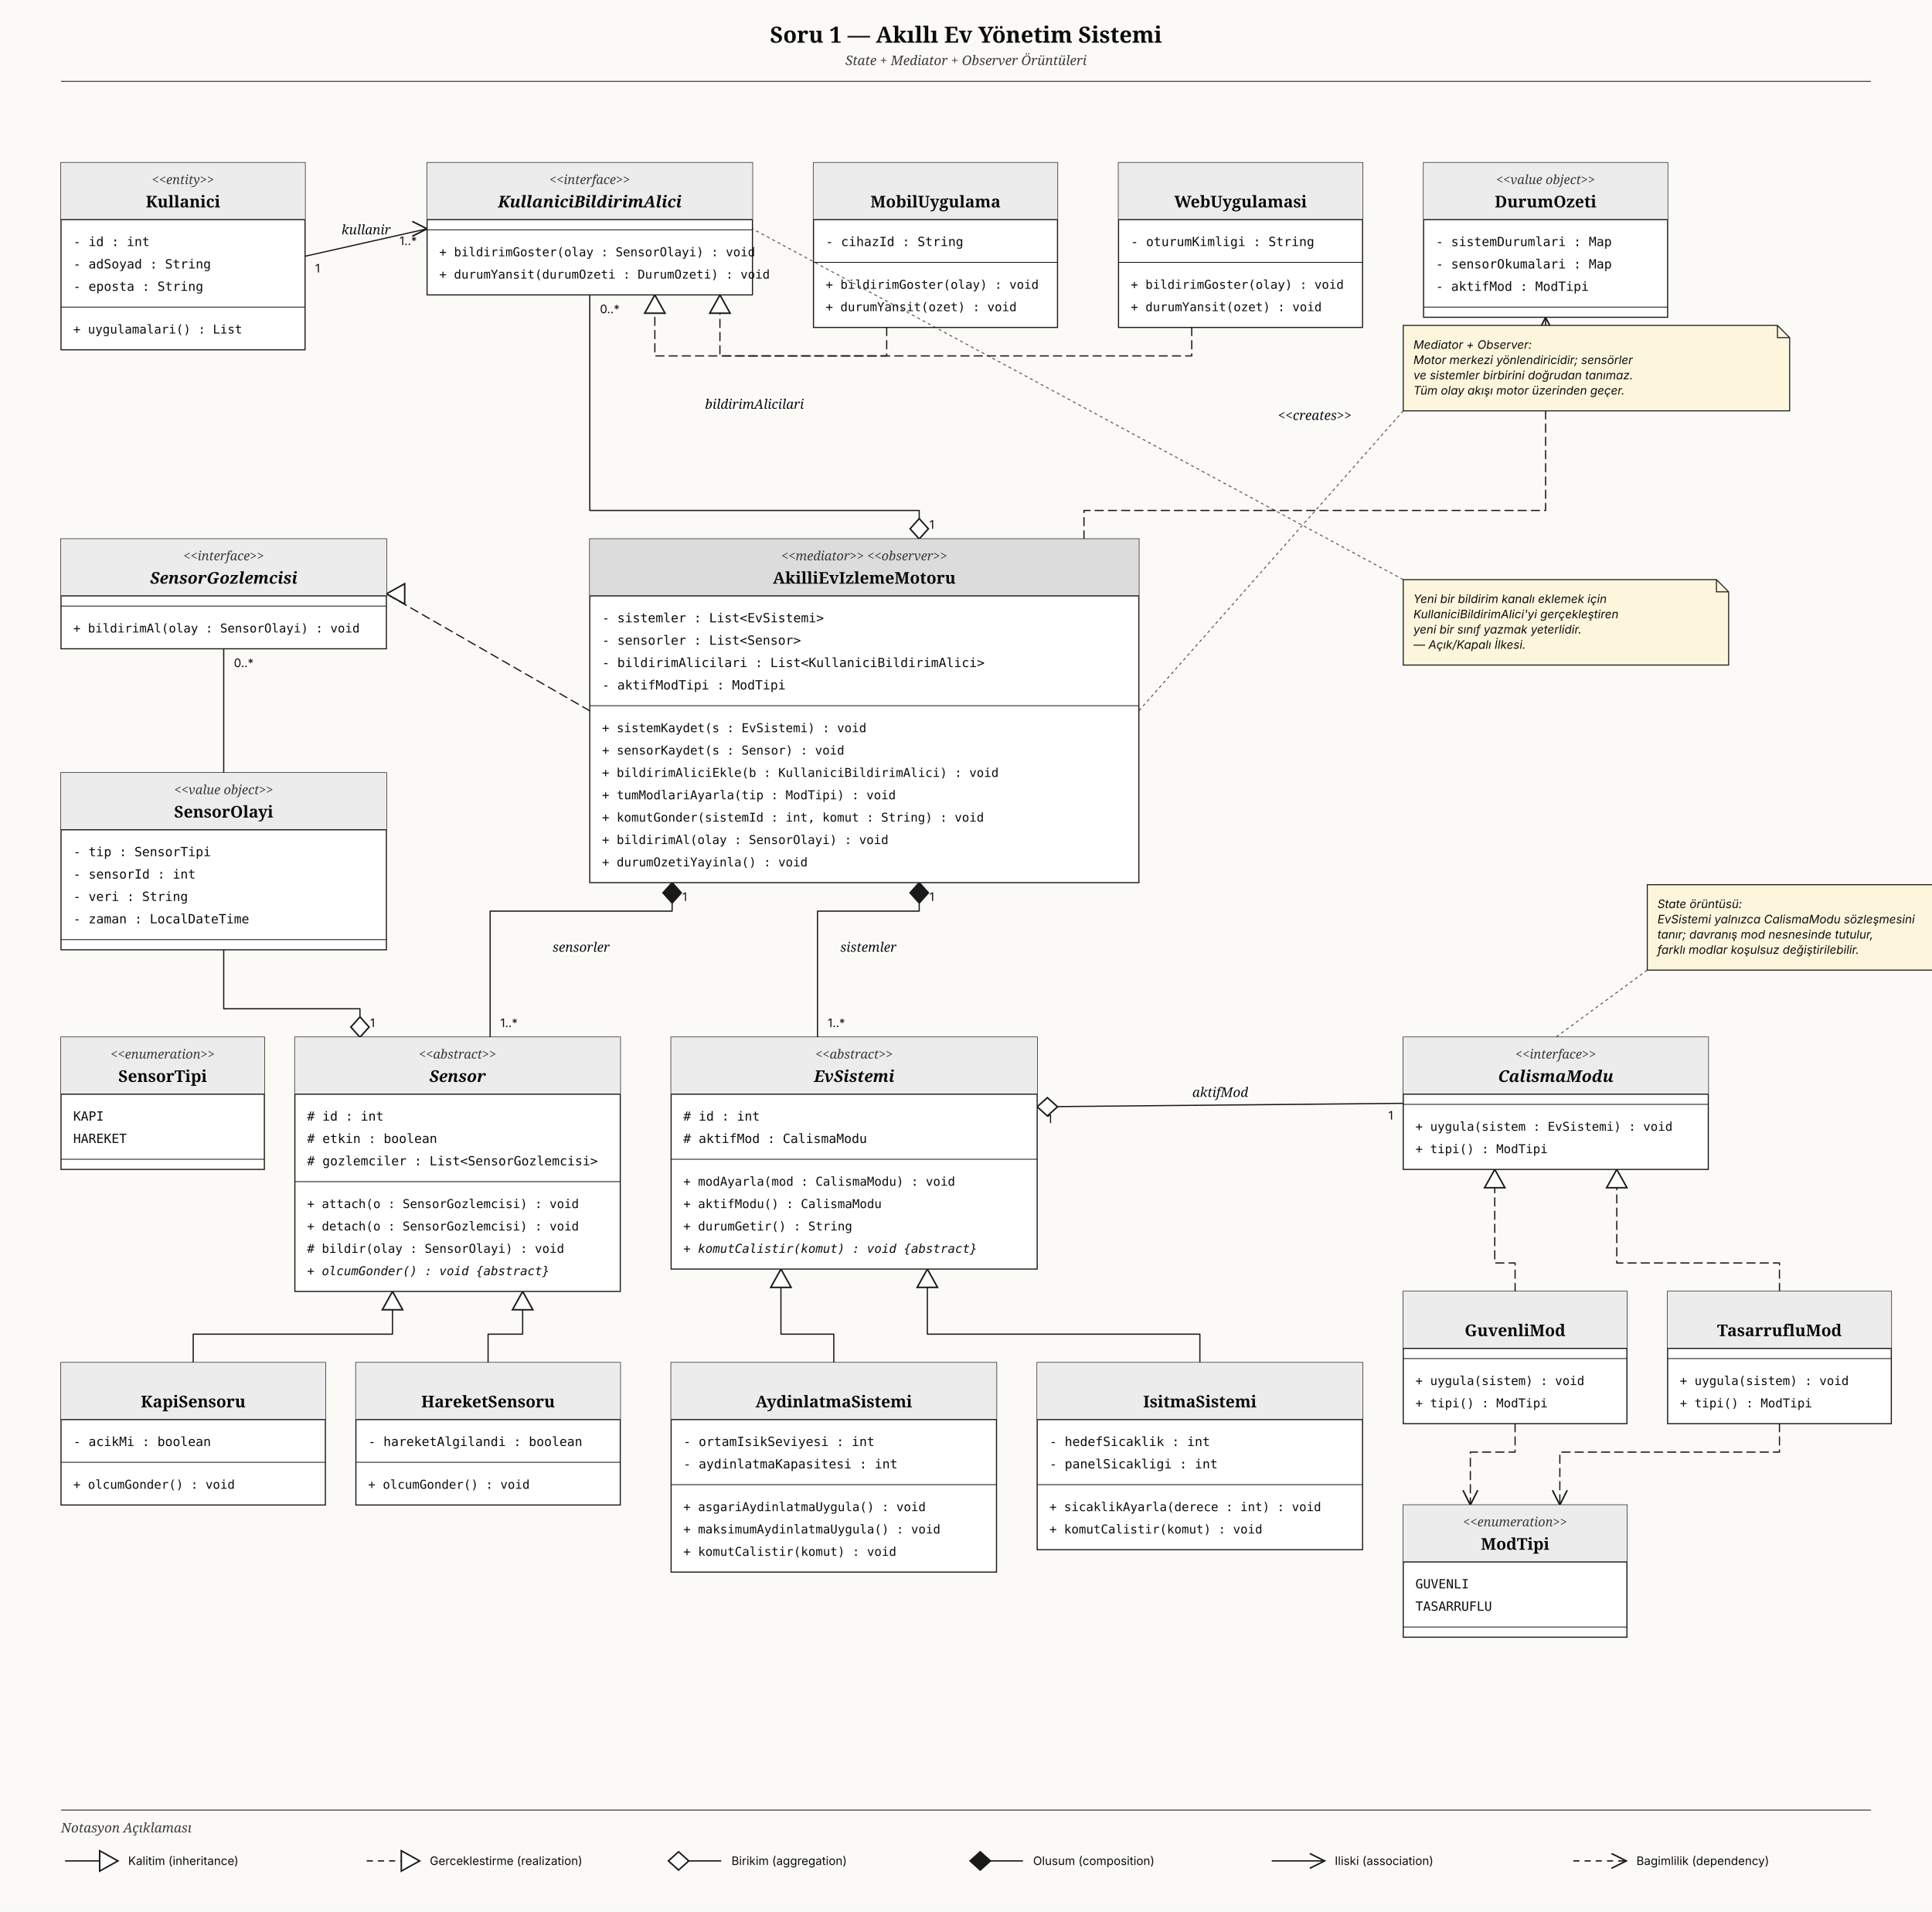
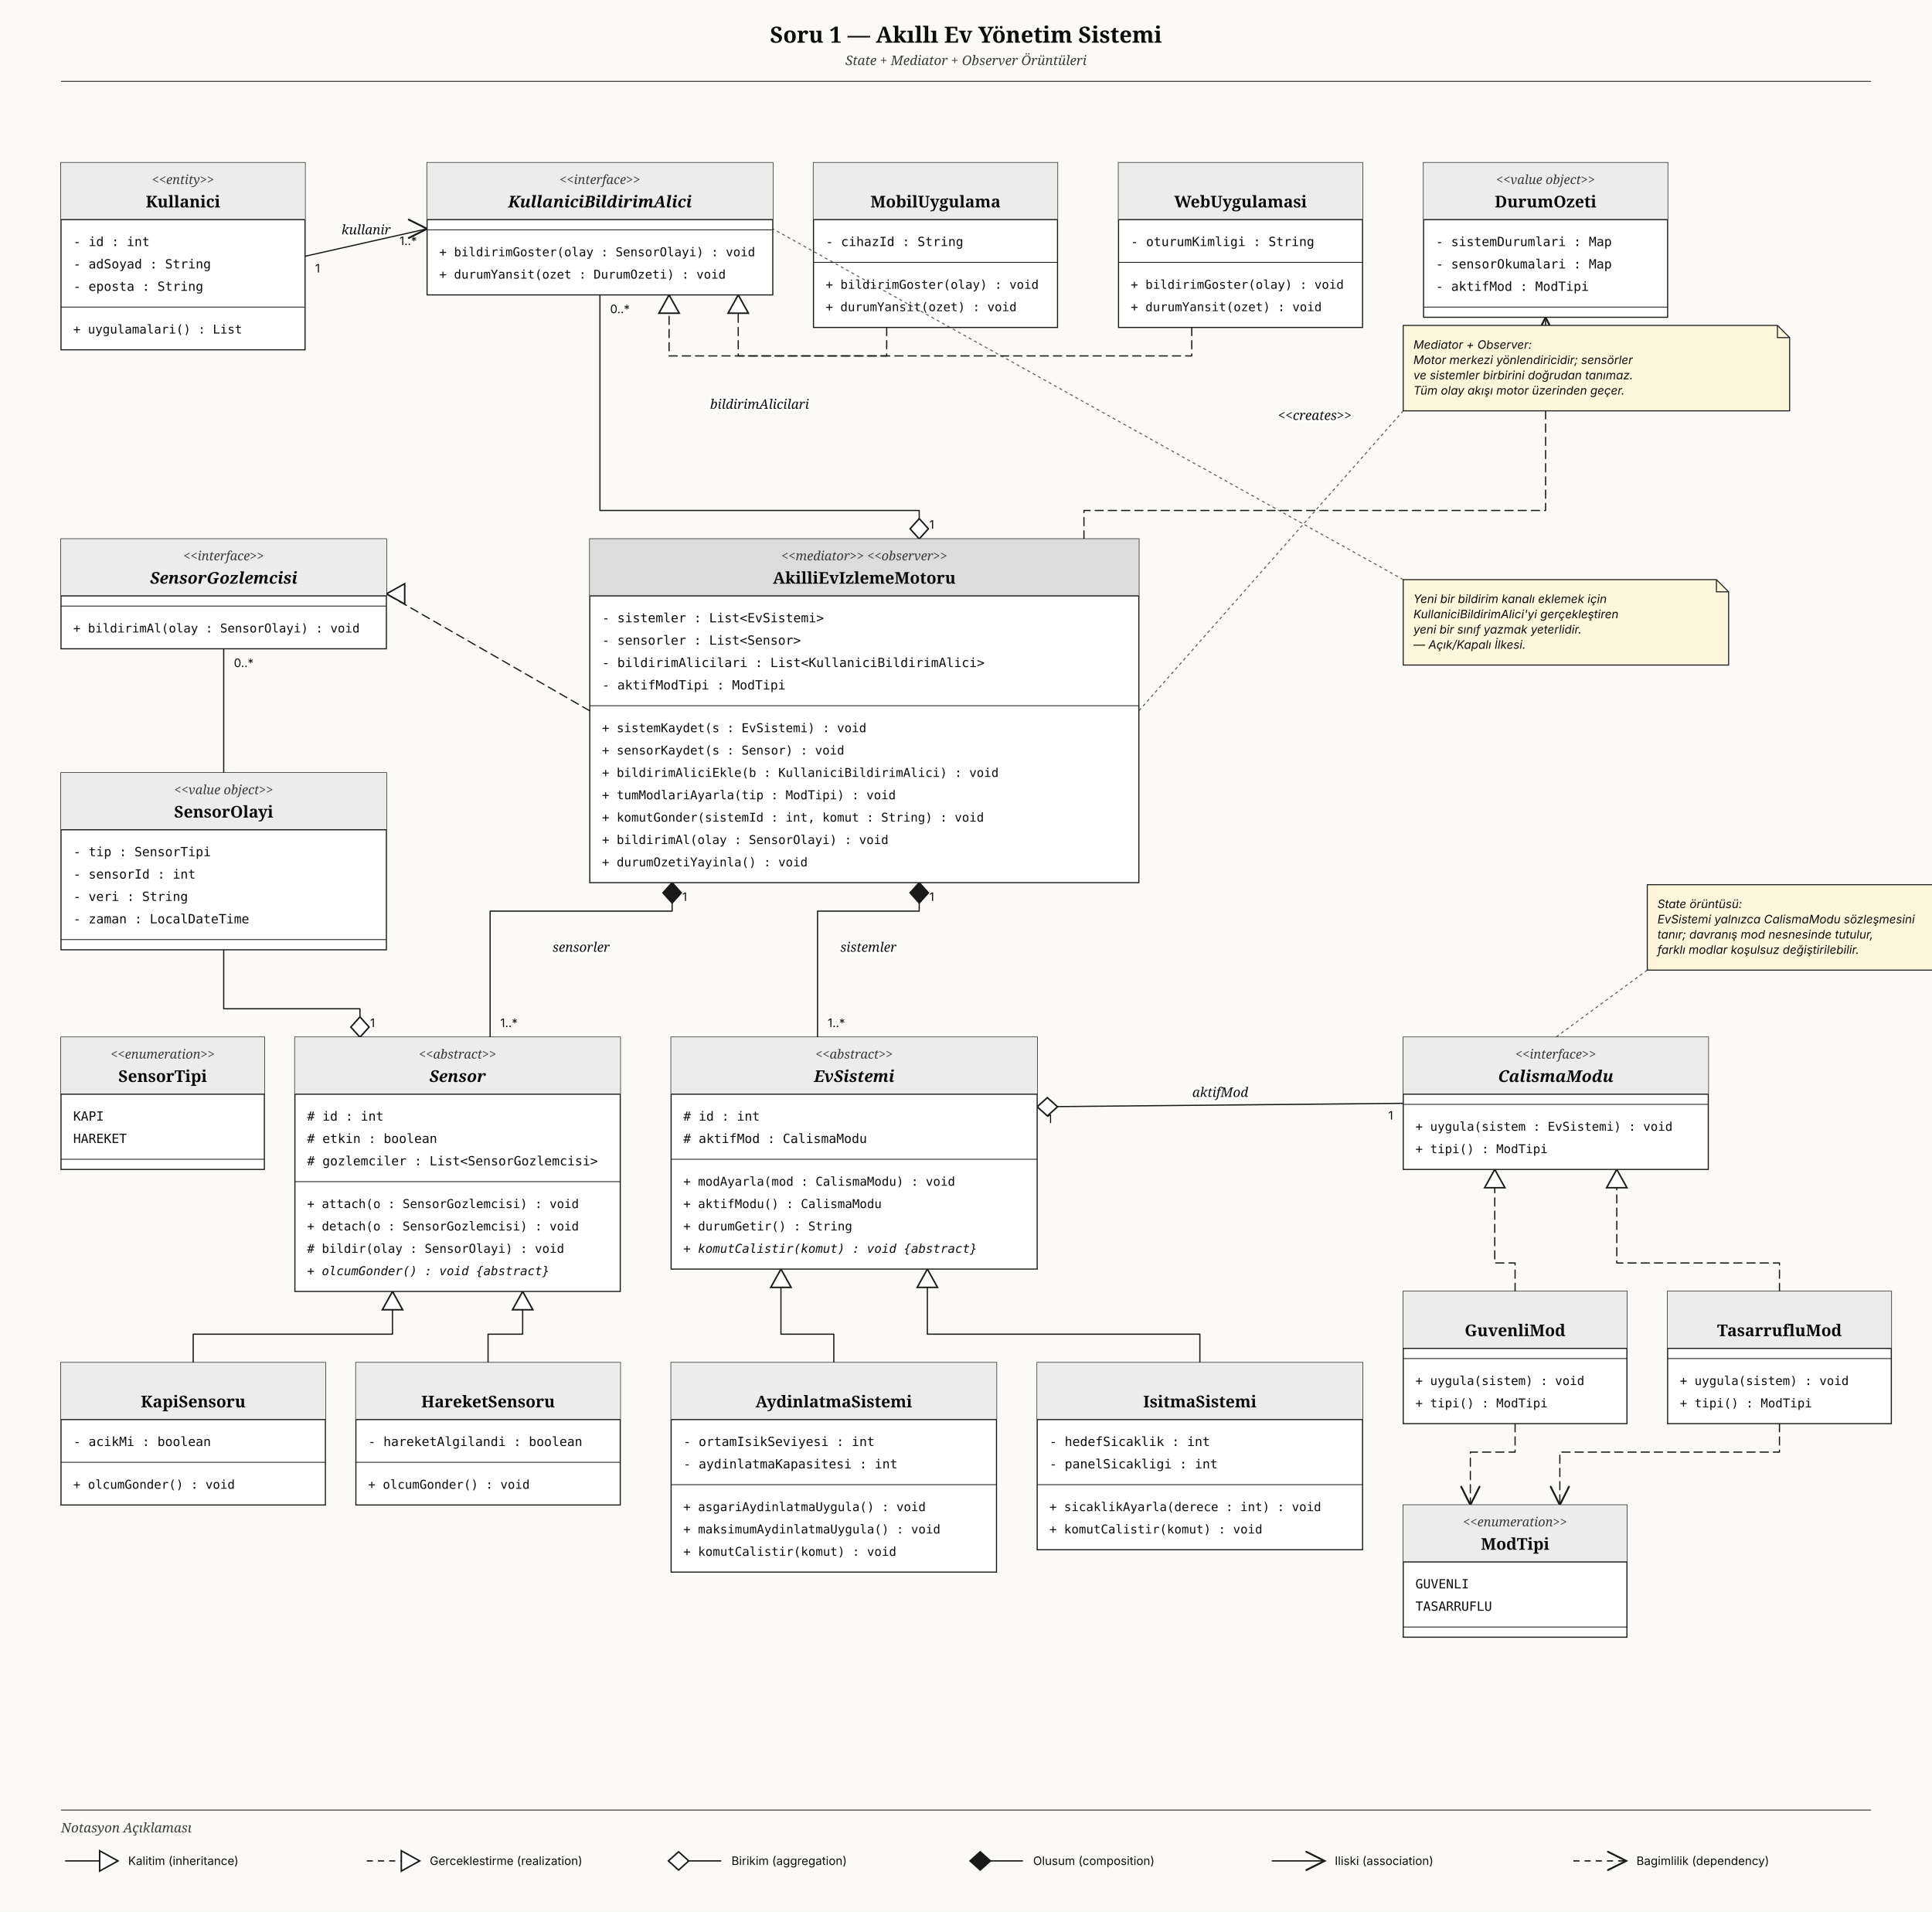
<svg xmlns="http://www.w3.org/2000/svg" viewBox="0 0 1900 1880" width="1900" height="1880">
  <rect width="1900" height="1880" fill="#fbfaf6" />
  <text x="950" y="42" text-anchor="middle" font-family="'EB Garamond','Georgia','Cambria',serif" font-size="22" font-weight="700" fill="#0c0c0c">
      Soru 1 — Akıllı Ev Yönetim Sistemi
    </text>
  <text x="950" y="64" text-anchor="middle" font-family="'EB Garamond','Georgia','Cambria',serif" font-size="13" font-style="italic" fill="#3a3a3a">
      State + Mediator + Observer Örüntüleri
    </text>
  <line x1="60" y1="80" x2="1840" y2="80" stroke="#1a1a1a" stroke-width="0.8" />
  <g class="rel-association">
    <path d="M 300 252 L 420 225" fill="none" stroke="#1a1a1a" stroke-width="1.2" stroke-linejoin="round" stroke-linecap="round" />
-     <polyline points="406,232 420,225 406,218" fill="none" stroke="#1a1a1a" stroke-width="1.5" stroke-linejoin="miter" stroke-linecap="round" />
+     <polyline points="402,234 420,225 402,216" fill="none" stroke="#1a1a1a" stroke-width="1.8" stroke-linejoin="miter" stroke-linecap="round" />
    <text x="310" y="268" text-anchor="start" font-family="'Inter','Helvetica Neue','Segoe UI',Arial,sans-serif" font-size="11.5" fill="#0c0c0c">1</text>
    <text x="410" y="241" text-anchor="end" font-family="'Inter','Helvetica Neue','Segoe UI',Arial,sans-serif" font-size="11.5" fill="#0c0c0c">1..*</text>
    <g>
      <text x="360" y="230.5" text-anchor="middle" font-family="'EB Garamond','Georgia','Cambria',serif" font-size="13" font-style="italic" fill="#0c0c0c" paint-order="stroke" stroke="#ffffff" stroke-width="3.5" stroke-linejoin="round">
        kullanir
      </text>
    </g>
  </g>
  <g class="rel-realization">
-     <path d="M 872 322 L 872 350 L 644 350 L 644 318 L 644 290" fill="none" stroke="#1a1a1a" stroke-width="1.2" stroke-dasharray="8,5" stroke-linejoin="round" stroke-linecap="round" />
-     <polygon points="644,290 654,308 634,308" fill="#ffffff" stroke="#1a1a1a" stroke-width="1.5" stroke-linejoin="miter" />
+     <path d="M 872 322 L 872 350 L 658 350 L 658 318 L 658 290" fill="none" stroke="#1a1a1a" stroke-width="1.2" stroke-dasharray="8,5" stroke-linejoin="round" stroke-linecap="round" />
+     <polygon points="658,290 668,308 648,308" fill="#ffffff" stroke="#1a1a1a" stroke-width="1.5" stroke-linejoin="miter" />
  </g>
  <g class="rel-realization">
-     <path d="M 1172 322 L 1172 350 L 708 350 L 708 318 L 708 290" fill="none" stroke="#1a1a1a" stroke-width="1.2" stroke-dasharray="8,5" stroke-linejoin="round" stroke-linecap="round" />
-     <polygon points="708,290 718,308 698,308" fill="#ffffff" stroke="#1a1a1a" stroke-width="1.5" stroke-linejoin="miter" />
+     <path d="M 1172 322 L 1172 350 L 726 350 L 726 318 L 726 290" fill="none" stroke="#1a1a1a" stroke-width="1.2" stroke-dasharray="8,5" stroke-linejoin="round" stroke-linecap="round" />
+     <polygon points="726,290 736,308 716,308" fill="#ffffff" stroke="#1a1a1a" stroke-width="1.5" stroke-linejoin="miter" />
  </g>
  <g class="rel-aggregation">
-     <path d="M 904 530 L 904 502 L 580 502 L 580 318 L 580 290" fill="none" stroke="#1a1a1a" stroke-width="1.2" stroke-linejoin="round" stroke-linecap="round" />
+     <path d="M 904 530 L 904 502 L 590 502 L 590 318 L 590 290" fill="none" stroke="#1a1a1a" stroke-width="1.2" stroke-linejoin="round" stroke-linecap="round" />
    <polygon points="904,530 895,520 904,510 913,520" fill="#ffffff" stroke="#1a1a1a" stroke-width="1.5" stroke-linejoin="miter" />
    <text x="914" y="520" text-anchor="start" font-family="'Inter','Helvetica Neue','Segoe UI',Arial,sans-serif" font-size="11.5" fill="#0c0c0c">1</text>
-     <text x="590" y="308" text-anchor="start" font-family="'Inter','Helvetica Neue','Segoe UI',Arial,sans-serif" font-size="11.5" fill="#0c0c0c">0..*</text>
-     <g>
-       <text x="742" y="402" text-anchor="middle" font-family="'EB Garamond','Georgia','Cambria',serif" font-size="13" font-style="italic" fill="#0c0c0c" paint-order="stroke" stroke="#ffffff" stroke-width="3.5" stroke-linejoin="round">
+     <text x="600" y="308" text-anchor="start" font-family="'Inter','Helvetica Neue','Segoe UI',Arial,sans-serif" font-size="11.5" fill="#0c0c0c">0..*</text>
+     <g>
+       <text x="747" y="402" text-anchor="middle" font-family="'EB Garamond','Georgia','Cambria',serif" font-size="13" font-style="italic" fill="#0c0c0c" paint-order="stroke" stroke="#ffffff" stroke-width="3.5" stroke-linejoin="round">
        bildirimAlicilari
      </text>
    </g>
  </g>
  <g class="rel-dependency">
    <path d="M 1066 530 L 1066 502 L 1520 502 L 1520 340 L 1520 312" fill="none" stroke="#1a1a1a" stroke-width="1.2" stroke-dasharray="8,5" stroke-linejoin="round" stroke-linecap="round" />
-     <polyline points="1527,326 1520,312 1513,326" fill="none" stroke="#1a1a1a" stroke-width="1.5" stroke-linejoin="miter" stroke-linecap="round" />
+     <polyline points="1529,330 1520,312 1511,330" fill="none" stroke="#1a1a1a" stroke-width="1.8" stroke-linejoin="miter" stroke-linecap="round" />
    <g>
      <text x="1293" y="413" text-anchor="middle" font-family="'EB Garamond','Georgia','Cambria',serif" font-size="13" font-style="italic" fill="#0c0c0c" paint-order="stroke" stroke="#ffffff" stroke-width="3.5" stroke-linejoin="round">
        &lt;&lt;creates&gt;&gt;
      </text>
    </g>
  </g>
  <g class="rel-realization">
    <path d="M 580 699 L 380 584" fill="none" stroke="#1a1a1a" stroke-width="1.2" stroke-dasharray="8,5" stroke-linejoin="round" stroke-linecap="round" />
    <polygon points="380,584 398,574 398,594" fill="#ffffff" stroke="#1a1a1a" stroke-width="1.5" stroke-linejoin="miter" />
  </g>
  <g class="rel-aggregation">
    <path d="M 354 1020 L 354 992 L 220 992 L 220 666 L 220 638" fill="none" stroke="#1a1a1a" stroke-width="1.2" stroke-linejoin="round" stroke-linecap="round" />
    <polygon points="354,1020 345,1010 354,1000 363,1010" fill="#ffffff" stroke="#1a1a1a" stroke-width="1.5" stroke-linejoin="miter" />
    <text x="364" y="1010" text-anchor="start" font-family="'Inter','Helvetica Neue','Segoe UI',Arial,sans-serif" font-size="11.5" fill="#0c0c0c">1</text>
    <text x="230" y="656" text-anchor="start" font-family="'Inter','Helvetica Neue','Segoe UI',Arial,sans-serif" font-size="11.5" fill="#0c0c0c">0..*</text>
    <g>
      <text x="287" y="821" text-anchor="middle" font-family="'EB Garamond','Georgia','Cambria',serif" font-size="13" font-style="italic" fill="#0c0c0c" paint-order="stroke" stroke="#ffffff" stroke-width="3.5" stroke-linejoin="round">
        gozlemciler
      </text>
    </g>
  </g>
  <g class="rel-composition">
    <path d="M 661 868 L 661 896 L 482 896 L 482 992 L 482 1020" fill="none" stroke="#1a1a1a" stroke-width="1.2" stroke-linejoin="round" stroke-linecap="round" />
    <polygon points="661,868 670,878 661,888 652,878" fill="#1a1a1a" stroke="#1a1a1a" stroke-width="1.5" stroke-linejoin="miter" />
    <text x="671" y="886" text-anchor="start" font-family="'Inter','Helvetica Neue','Segoe UI',Arial,sans-serif" font-size="11.5" fill="#0c0c0c">1</text>
    <text x="492" y="1010" text-anchor="start" font-family="'Inter','Helvetica Neue','Segoe UI',Arial,sans-serif" font-size="11.5" fill="#0c0c0c">1..*</text>
    <g>
      <text x="571.5" y="936" text-anchor="middle" font-family="'EB Garamond','Georgia','Cambria',serif" font-size="13" font-style="italic" fill="#0c0c0c" paint-order="stroke" stroke="#ffffff" stroke-width="3.5" stroke-linejoin="round">
        sensorler
      </text>
    </g>
  </g>
  <g class="rel-composition">
    <path d="M 904 868 L 904 896 L 804 896 L 804 992 L 804 1020" fill="none" stroke="#1a1a1a" stroke-width="1.2" stroke-linejoin="round" stroke-linecap="round" />
    <polygon points="904,868 913,878 904,888 895,878" fill="#1a1a1a" stroke="#1a1a1a" stroke-width="1.5" stroke-linejoin="miter" />
    <text x="914" y="886" text-anchor="start" font-family="'Inter','Helvetica Neue','Segoe UI',Arial,sans-serif" font-size="11.5" fill="#0c0c0c">1</text>
    <text x="814" y="1010" text-anchor="start" font-family="'Inter','Helvetica Neue','Segoe UI',Arial,sans-serif" font-size="11.5" fill="#0c0c0c">1..*</text>
    <g>
      <text x="854" y="936" text-anchor="middle" font-family="'EB Garamond','Georgia','Cambria',serif" font-size="13" font-style="italic" fill="#0c0c0c" paint-order="stroke" stroke="#ffffff" stroke-width="3.5" stroke-linejoin="round">
        sistemler
      </text>
    </g>
  </g>
  <g class="rel-inheritance">
    <path d="M 190 1340 L 190 1312 L 386 1312 L 386 1298 L 386 1270" fill="none" stroke="#1a1a1a" stroke-width="1.2" stroke-linejoin="round" stroke-linecap="round" />
    <polygon points="386,1270 396,1288 376,1288" fill="#ffffff" stroke="#1a1a1a" stroke-width="1.5" stroke-linejoin="miter" />
  </g>
  <g class="rel-inheritance">
    <path d="M 480 1340 L 480 1312 L 514 1312 L 514 1298 L 514 1270" fill="none" stroke="#1a1a1a" stroke-width="1.2" stroke-linejoin="round" stroke-linecap="round" />
    <polygon points="514,1270 524,1288 504,1288" fill="#ffffff" stroke="#1a1a1a" stroke-width="1.5" stroke-linejoin="miter" />
  </g>
  <g class="rel-inheritance">
    <path d="M 820 1340 L 820 1312 L 768 1312 L 768 1276 L 768 1248" fill="none" stroke="#1a1a1a" stroke-width="1.2" stroke-linejoin="round" stroke-linecap="round" />
    <polygon points="768,1248 778,1266 758,1266" fill="#ffffff" stroke="#1a1a1a" stroke-width="1.5" stroke-linejoin="miter" />
  </g>
  <g class="rel-inheritance">
    <path d="M 1180 1340 L 1180 1312 L 912 1312 L 912 1276 L 912 1248" fill="none" stroke="#1a1a1a" stroke-width="1.2" stroke-linejoin="round" stroke-linecap="round" />
    <polygon points="912,1248 922,1266 902,1266" fill="#ffffff" stroke="#1a1a1a" stroke-width="1.5" stroke-linejoin="miter" />
  </g>
  <g class="rel-aggregation">
    <path d="M 1020 1088.4 L 1380 1085" fill="none" stroke="#1a1a1a" stroke-width="1.2" stroke-linejoin="round" stroke-linecap="round" />
    <polygon points="1020,1088.4 1030,1079.4 1040,1088.4 1030,1097.4" fill="#ffffff" stroke="#1a1a1a" stroke-width="1.5" stroke-linejoin="miter" />
    <text x="1030" y="1104.4" text-anchor="start" font-family="'Inter','Helvetica Neue','Segoe UI',Arial,sans-serif" font-size="11.5" fill="#0c0c0c">1</text>
    <text x="1370" y="1101" text-anchor="end" font-family="'Inter','Helvetica Neue','Segoe UI',Arial,sans-serif" font-size="11.5" fill="#0c0c0c">1</text>
    <g>
      <text x="1200" y="1078.7" text-anchor="middle" font-family="'EB Garamond','Georgia','Cambria',serif" font-size="13" font-style="italic" fill="#0c0c0c" paint-order="stroke" stroke="#ffffff" stroke-width="3.5" stroke-linejoin="round">
        aktifMod
      </text>
    </g>
  </g>
  <g class="rel-realization">
    <path d="M 1490 1270 L 1490 1242 L 1470 1242 L 1470 1178 L 1470 1150" fill="none" stroke="#1a1a1a" stroke-width="1.2" stroke-dasharray="8,5" stroke-linejoin="round" stroke-linecap="round" />
    <polygon points="1470,1150 1480,1168 1460,1168" fill="#ffffff" stroke="#1a1a1a" stroke-width="1.5" stroke-linejoin="miter" />
  </g>
  <g class="rel-realization">
    <path d="M 1750 1270 L 1750 1242 L 1590 1242 L 1590 1178 L 1590 1150" fill="none" stroke="#1a1a1a" stroke-width="1.2" stroke-dasharray="8,5" stroke-linejoin="round" stroke-linecap="round" />
    <polygon points="1590,1150 1600,1168 1580,1168" fill="#ffffff" stroke="#1a1a1a" stroke-width="1.5" stroke-linejoin="miter" />
  </g>
  <g class="rel-dependency">
    <path d="M 1490 1400 L 1490 1428 L 1446 1428 L 1446 1452 L 1446 1480" fill="none" stroke="#1a1a1a" stroke-width="1.2" stroke-dasharray="8,5" stroke-linejoin="round" stroke-linecap="round" />
-     <polyline points="1439,1466 1446,1480 1453,1466" fill="none" stroke="#1a1a1a" stroke-width="1.5" stroke-linejoin="miter" stroke-linecap="round" />
+     <polyline points="1437,1462 1446,1480 1455,1462" fill="none" stroke="#1a1a1a" stroke-width="1.8" stroke-linejoin="miter" stroke-linecap="round" />
  </g>
  <g class="rel-dependency">
    <path d="M 1750 1400 L 1750 1428 L 1534 1428 L 1534 1452 L 1534 1480" fill="none" stroke="#1a1a1a" stroke-width="1.2" stroke-dasharray="8,5" stroke-linejoin="round" stroke-linecap="round" />
-     <polyline points="1527,1466 1534,1480 1541,1466" fill="none" stroke="#1a1a1a" stroke-width="1.5" stroke-linejoin="miter" stroke-linecap="round" />
+     <polyline points="1525,1462 1534,1480 1543,1462" fill="none" stroke="#1a1a1a" stroke-width="1.8" stroke-linejoin="miter" stroke-linecap="round" />
  </g>
  <g class="cls-Kullanici">
    <rect x="60" y="160" width="240" height="184" fill="#ffffff" stroke="#1a1a1a" stroke-width="1.1" />
    <rect x="60" y="160" width="240" height="56" fill="#ececec" stroke="none" />
    <line x1="60" y1="216" x2="300" y2="216" stroke="#1a1a1a" stroke-width="1.1" />
    <text x="180" y="181" text-anchor="middle" font-family="'EB Garamond','Georgia','Cambria',serif" font-style="italic" font-size="12.5" fill="#3a3a3a">
      &lt;&lt;entity&gt;&gt;
    </text>
    <text x="180" y="204" text-anchor="middle" font-family="'EB Garamond','Georgia','Cambria',serif" font-weight="700" font-size="16" fill="#0c0c0c">
    Kullanici
  </text>
    <text x="72" y="242" font-family="'JetBrains Mono','SFMono-Regular','Consolas',Menlo,monospace" font-size="12.5" fill="#0c0c0c">- id : int</text>
    <text x="72" y="264" font-family="'JetBrains Mono','SFMono-Regular','Consolas',Menlo,monospace" font-size="12.5" fill="#0c0c0c">- adSoyad : String</text>
    <text x="72" y="286" font-family="'JetBrains Mono','SFMono-Regular','Consolas',Menlo,monospace" font-size="12.5" fill="#0c0c0c">- eposta : String</text>
    <line x1="60" y1="302" x2="300" y2="302" stroke="#1a1a1a" stroke-width="0.8" />
    <text x="72" y="328" font-family="'JetBrains Mono','SFMono-Regular','Consolas',Menlo,monospace" font-size="12" fill="#0c0c0c">+ uygulamalari() : List</text>
  </g>
  <g class="cls-KullaniciBildirimAlici">
-     <rect x="420" y="160" width="320" height="130" fill="#ffffff" stroke="#1a1a1a" stroke-width="1.1" />
-     <rect x="420" y="160" width="320" height="56" fill="#ececec" stroke="none" />
-     <line x1="420" y1="216" x2="740" y2="216" stroke="#1a1a1a" stroke-width="1.1" />
-     <text x="580" y="181" text-anchor="middle" font-family="'EB Garamond','Georgia','Cambria',serif" font-style="italic" font-size="12.5" fill="#3a3a3a">
+     <rect x="420" y="160" width="340" height="130" fill="#ffffff" stroke="#1a1a1a" stroke-width="1.1" />
+     <rect x="420" y="160" width="340" height="56" fill="#ececec" stroke="none" />
+     <line x1="420" y1="216" x2="760" y2="216" stroke="#1a1a1a" stroke-width="1.1" />
+     <text x="590" y="181" text-anchor="middle" font-family="'EB Garamond','Georgia','Cambria',serif" font-style="italic" font-size="12.5" fill="#3a3a3a">
      &lt;&lt;interface&gt;&gt;
    </text>
-     <text x="580" y="204" text-anchor="middle" font-family="'EB Garamond','Georgia','Cambria',serif" font-weight="700" font-size="16" font-style="italic" fill="#0c0c0c">
+     <text x="590" y="204" text-anchor="middle" font-family="'EB Garamond','Georgia','Cambria',serif" font-weight="700" font-size="16" font-style="italic" fill="#0c0c0c">
    KullaniciBildirimAlici
  </text>
-     <line x1="420" y1="226" x2="740" y2="226" stroke="#1a1a1a" stroke-width="0.8" />
+     <line x1="420" y1="226" x2="760" y2="226" stroke="#1a1a1a" stroke-width="0.8" />
    <text x="432" y="252" font-family="'JetBrains Mono','SFMono-Regular','Consolas',Menlo,monospace" font-size="12" fill="#0c0c0c">+ bildirimGoster(olay : SensorOlayi) : void</text>
-     <text x="432" y="274" font-family="'JetBrains Mono','SFMono-Regular','Consolas',Menlo,monospace" font-size="12" fill="#0c0c0c">+ durumYansit(durumOzeti : DurumOzeti) : void</text>
+     <text x="432" y="274" font-family="'JetBrains Mono','SFMono-Regular','Consolas',Menlo,monospace" font-size="12" fill="#0c0c0c">+ durumYansit(ozet : DurumOzeti) : void</text>
  </g>
  <g class="cls-MobilUygulama">
    <rect x="800" y="160" width="240" height="162" fill="#ffffff" stroke="#1a1a1a" stroke-width="1.1" />
    <rect x="800" y="160" width="240" height="56" fill="#ececec" stroke="none" />
    <line x1="800" y1="216" x2="1040" y2="216" stroke="#1a1a1a" stroke-width="1.1" />
    <text x="920" y="204" text-anchor="middle" font-family="'EB Garamond','Georgia','Cambria',serif" font-weight="700" font-size="16" fill="#0c0c0c">
    MobilUygulama
  </text>
    <text x="812" y="242" font-family="'JetBrains Mono','SFMono-Regular','Consolas',Menlo,monospace" font-size="12.5" fill="#0c0c0c">- cihazId : String</text>
    <line x1="800" y1="258" x2="1040" y2="258" stroke="#1a1a1a" stroke-width="0.8" />
    <text x="812" y="284" font-family="'JetBrains Mono','SFMono-Regular','Consolas',Menlo,monospace" font-size="12" fill="#0c0c0c">+ bildirimGoster(olay) : void</text>
    <text x="812" y="306" font-family="'JetBrains Mono','SFMono-Regular','Consolas',Menlo,monospace" font-size="12" fill="#0c0c0c">+ durumYansit(ozet) : void</text>
  </g>
  <g class="cls-WebUygulamasi">
    <rect x="1100" y="160" width="240" height="162" fill="#ffffff" stroke="#1a1a1a" stroke-width="1.1" />
    <rect x="1100" y="160" width="240" height="56" fill="#ececec" stroke="none" />
    <line x1="1100" y1="216" x2="1340" y2="216" stroke="#1a1a1a" stroke-width="1.1" />
    <text x="1220" y="204" text-anchor="middle" font-family="'EB Garamond','Georgia','Cambria',serif" font-weight="700" font-size="16" fill="#0c0c0c">
    WebUygulamasi
  </text>
    <text x="1112" y="242" font-family="'JetBrains Mono','SFMono-Regular','Consolas',Menlo,monospace" font-size="12.5" fill="#0c0c0c">- oturumKimligi : String</text>
    <line x1="1100" y1="258" x2="1340" y2="258" stroke="#1a1a1a" stroke-width="0.8" />
    <text x="1112" y="284" font-family="'JetBrains Mono','SFMono-Regular','Consolas',Menlo,monospace" font-size="12" fill="#0c0c0c">+ bildirimGoster(olay) : void</text>
    <text x="1112" y="306" font-family="'JetBrains Mono','SFMono-Regular','Consolas',Menlo,monospace" font-size="12" fill="#0c0c0c">+ durumYansit(ozet) : void</text>
  </g>
  <g class="cls-DurumOzeti">
    <rect x="1400" y="160" width="240" height="152" fill="#ffffff" stroke="#1a1a1a" stroke-width="1.1" />
    <rect x="1400" y="160" width="240" height="56" fill="#ececec" stroke="none" />
    <line x1="1400" y1="216" x2="1640" y2="216" stroke="#1a1a1a" stroke-width="1.1" />
    <text x="1520" y="181" text-anchor="middle" font-family="'EB Garamond','Georgia','Cambria',serif" font-style="italic" font-size="12.5" fill="#3a3a3a">
      &lt;&lt;value object&gt;&gt;
    </text>
    <text x="1520" y="204" text-anchor="middle" font-family="'EB Garamond','Georgia','Cambria',serif" font-weight="700" font-size="16" fill="#0c0c0c">
    DurumOzeti
  </text>
    <text x="1412" y="242" font-family="'JetBrains Mono','SFMono-Regular','Consolas',Menlo,monospace" font-size="12.5" fill="#0c0c0c">- sistemDurumlari : Map</text>
    <text x="1412" y="264" font-family="'JetBrains Mono','SFMono-Regular','Consolas',Menlo,monospace" font-size="12.5" fill="#0c0c0c">- sensorOkumalari : Map</text>
    <text x="1412" y="286" font-family="'JetBrains Mono','SFMono-Regular','Consolas',Menlo,monospace" font-size="12.5" fill="#0c0c0c">- aktifMod : ModTipi</text>
    <line x1="1400" y1="302" x2="1640" y2="302" stroke="#1a1a1a" stroke-width="0.8" />
  </g>
  <g class="cls-AkilliEvIzlemeMotoru">
    <rect x="580" y="530" width="540" height="338" fill="#ffffff" stroke="#1a1a1a" stroke-width="1.1" />
    <rect x="580" y="530" width="540" height="56" fill="#dcdcdc" stroke="none" />
    <line x1="580" y1="586" x2="1120" y2="586" stroke="#1a1a1a" stroke-width="1.1" />
    <text x="850" y="551" text-anchor="middle" font-family="'EB Garamond','Georgia','Cambria',serif" font-style="italic" font-size="12.5" fill="#3a3a3a">
      &lt;&lt;mediator&gt;&gt; &lt;&lt;observer&gt;&gt;
    </text>
    <text x="850" y="574" text-anchor="middle" font-family="'EB Garamond','Georgia','Cambria',serif" font-weight="700" font-size="16" fill="#0c0c0c">
    AkilliEvIzlemeMotoru
  </text>
    <text x="592" y="612" font-family="'JetBrains Mono','SFMono-Regular','Consolas',Menlo,monospace" font-size="12.5" fill="#0c0c0c">- sistemler : List&lt;EvSistemi&gt;</text>
    <text x="592" y="634" font-family="'JetBrains Mono','SFMono-Regular','Consolas',Menlo,monospace" font-size="12.5" fill="#0c0c0c">- sensorler : List&lt;Sensor&gt;</text>
    <text x="592" y="656" font-family="'JetBrains Mono','SFMono-Regular','Consolas',Menlo,monospace" font-size="12.5" fill="#0c0c0c">- bildirimAlicilari : List&lt;KullaniciBildirimAlici&gt;</text>
    <text x="592" y="678" font-family="'JetBrains Mono','SFMono-Regular','Consolas',Menlo,monospace" font-size="12.5" fill="#0c0c0c">- aktifModTipi : ModTipi</text>
    <line x1="580" y1="694" x2="1120" y2="694" stroke="#1a1a1a" stroke-width="0.8" />
    <text x="592" y="720" font-family="'JetBrains Mono','SFMono-Regular','Consolas',Menlo,monospace" font-size="12" fill="#0c0c0c">+ sistemKaydet(s : EvSistemi) : void</text>
    <text x="592" y="742" font-family="'JetBrains Mono','SFMono-Regular','Consolas',Menlo,monospace" font-size="12" fill="#0c0c0c">+ sensorKaydet(s : Sensor) : void</text>
    <text x="592" y="764" font-family="'JetBrains Mono','SFMono-Regular','Consolas',Menlo,monospace" font-size="12" fill="#0c0c0c">+ bildirimAliciEkle(b : KullaniciBildirimAlici) : void</text>
    <text x="592" y="786" font-family="'JetBrains Mono','SFMono-Regular','Consolas',Menlo,monospace" font-size="12" fill="#0c0c0c">+ tumModlariAyarla(tip : ModTipi) : void</text>
    <text x="592" y="808" font-family="'JetBrains Mono','SFMono-Regular','Consolas',Menlo,monospace" font-size="12" fill="#0c0c0c">+ komutGonder(sistemId : int, komut : String) : void</text>
    <text x="592" y="830" font-family="'JetBrains Mono','SFMono-Regular','Consolas',Menlo,monospace" font-size="12" fill="#0c0c0c">+ bildirimAl(olay : SensorOlayi) : void</text>
    <text x="592" y="852" font-family="'JetBrains Mono','SFMono-Regular','Consolas',Menlo,monospace" font-size="12" fill="#0c0c0c">+ durumOzetiYayinla() : void</text>
  </g>
  <g class="cls-SensorGozlemcisi">
    <rect x="60" y="530" width="320" height="108" fill="#ffffff" stroke="#1a1a1a" stroke-width="1.1" />
    <rect x="60" y="530" width="320" height="56" fill="#ececec" stroke="none" />
    <line x1="60" y1="586" x2="380" y2="586" stroke="#1a1a1a" stroke-width="1.1" />
    <text x="220" y="551" text-anchor="middle" font-family="'EB Garamond','Georgia','Cambria',serif" font-style="italic" font-size="12.5" fill="#3a3a3a">
      &lt;&lt;interface&gt;&gt;
    </text>
    <text x="220" y="574" text-anchor="middle" font-family="'EB Garamond','Georgia','Cambria',serif" font-weight="700" font-size="16" font-style="italic" fill="#0c0c0c">
    SensorGozlemcisi
  </text>
    <line x1="60" y1="596" x2="380" y2="596" stroke="#1a1a1a" stroke-width="0.8" />
    <text x="72" y="622" font-family="'JetBrains Mono','SFMono-Regular','Consolas',Menlo,monospace" font-size="12" fill="#0c0c0c">+ bildirimAl(olay : SensorOlayi) : void</text>
  </g>
  <g class="cls-SensorOlayi">
    <rect x="60" y="760" width="320" height="174" fill="#ffffff" stroke="#1a1a1a" stroke-width="1.1" />
    <rect x="60" y="760" width="320" height="56" fill="#ececec" stroke="none" />
    <line x1="60" y1="816" x2="380" y2="816" stroke="#1a1a1a" stroke-width="1.1" />
    <text x="220" y="781" text-anchor="middle" font-family="'EB Garamond','Georgia','Cambria',serif" font-style="italic" font-size="12.5" fill="#3a3a3a">
      &lt;&lt;value object&gt;&gt;
    </text>
    <text x="220" y="804" text-anchor="middle" font-family="'EB Garamond','Georgia','Cambria',serif" font-weight="700" font-size="16" fill="#0c0c0c">
    SensorOlayi
  </text>
    <text x="72" y="842" font-family="'JetBrains Mono','SFMono-Regular','Consolas',Menlo,monospace" font-size="12.5" fill="#0c0c0c">- tip : SensorTipi</text>
    <text x="72" y="864" font-family="'JetBrains Mono','SFMono-Regular','Consolas',Menlo,monospace" font-size="12.5" fill="#0c0c0c">- sensorId : int</text>
    <text x="72" y="886" font-family="'JetBrains Mono','SFMono-Regular','Consolas',Menlo,monospace" font-size="12.5" fill="#0c0c0c">- veri : String</text>
    <text x="72" y="908" font-family="'JetBrains Mono','SFMono-Regular','Consolas',Menlo,monospace" font-size="12.5" fill="#0c0c0c">- zaman : LocalDateTime</text>
    <line x1="60" y1="924" x2="380" y2="924" stroke="#1a1a1a" stroke-width="0.8" />
  </g>
  <g class="cls-SensorTipi">
    <rect x="60" y="1020" width="200" height="130" fill="#ffffff" stroke="#1a1a1a" stroke-width="1.1" />
    <rect x="60" y="1020" width="200" height="56" fill="#ececec" stroke="none" />
    <line x1="60" y1="1076" x2="260" y2="1076" stroke="#1a1a1a" stroke-width="1.1" />
    <text x="160" y="1041" text-anchor="middle" font-family="'EB Garamond','Georgia','Cambria',serif" font-style="italic" font-size="12.5" fill="#3a3a3a">
      &lt;&lt;enumeration&gt;&gt;
    </text>
    <text x="160" y="1064" text-anchor="middle" font-family="'EB Garamond','Georgia','Cambria',serif" font-weight="700" font-size="16" fill="#0c0c0c">
    SensorTipi
  </text>
    <text x="72" y="1102" font-family="'JetBrains Mono','SFMono-Regular','Consolas',Menlo,monospace" font-size="12.5" fill="#0c0c0c">KAPI</text>
    <text x="72" y="1124" font-family="'JetBrains Mono','SFMono-Regular','Consolas',Menlo,monospace" font-size="12.5" fill="#0c0c0c">HAREKET</text>
    <line x1="60" y1="1140" x2="260" y2="1140" stroke="#1a1a1a" stroke-width="0.8" />
  </g>
  <g class="cls-Sensor">
    <rect x="290" y="1020" width="320" height="250" fill="#ffffff" stroke="#1a1a1a" stroke-width="1.1" />
    <rect x="290" y="1020" width="320" height="56" fill="#ececec" stroke="none" />
    <line x1="290" y1="1076" x2="610" y2="1076" stroke="#1a1a1a" stroke-width="1.1" />
    <text x="450" y="1041" text-anchor="middle" font-family="'EB Garamond','Georgia','Cambria',serif" font-style="italic" font-size="12.5" fill="#3a3a3a">
      &lt;&lt;abstract&gt;&gt;
    </text>
    <text x="450" y="1064" text-anchor="middle" font-family="'EB Garamond','Georgia','Cambria',serif" font-weight="700" font-size="16" font-style="italic" fill="#0c0c0c">
    Sensor
  </text>
    <text x="302" y="1102" font-family="'JetBrains Mono','SFMono-Regular','Consolas',Menlo,monospace" font-size="12.5" fill="#0c0c0c"># id : int</text>
    <text x="302" y="1124" font-family="'JetBrains Mono','SFMono-Regular','Consolas',Menlo,monospace" font-size="12.5" fill="#0c0c0c"># etkin : boolean</text>
    <text x="302" y="1146" font-family="'JetBrains Mono','SFMono-Regular','Consolas',Menlo,monospace" font-size="12.5" fill="#0c0c0c"># gozlemciler : List&lt;SensorGozlemcisi&gt;</text>
    <line x1="290" y1="1162" x2="610" y2="1162" stroke="#1a1a1a" stroke-width="0.8" />
    <text x="302" y="1188" font-family="'JetBrains Mono','SFMono-Regular','Consolas',Menlo,monospace" font-size="12" fill="#0c0c0c">+ attach(o : SensorGozlemcisi) : void</text>
    <text x="302" y="1210" font-family="'JetBrains Mono','SFMono-Regular','Consolas',Menlo,monospace" font-size="12" fill="#0c0c0c">+ detach(o : SensorGozlemcisi) : void</text>
    <text x="302" y="1232" font-family="'JetBrains Mono','SFMono-Regular','Consolas',Menlo,monospace" font-size="12" fill="#0c0c0c"># bildir(olay : SensorOlayi) : void</text>
    <text x="302" y="1254" font-family="'JetBrains Mono','SFMono-Regular','Consolas',Menlo,monospace" font-size="12" font-style="italic" fill="#0c0c0c">+ olcumGonder() : void  {abstract}</text>
  </g>
  <g class="cls-KapiSensoru">
    <rect x="60" y="1340" width="260" height="140" fill="#ffffff" stroke="#1a1a1a" stroke-width="1.1" />
    <rect x="60" y="1340" width="260" height="56" fill="#ececec" stroke="none" />
    <line x1="60" y1="1396" x2="320" y2="1396" stroke="#1a1a1a" stroke-width="1.1" />
    <text x="190" y="1384" text-anchor="middle" font-family="'EB Garamond','Georgia','Cambria',serif" font-weight="700" font-size="16" fill="#0c0c0c">
    KapiSensoru
  </text>
    <text x="72" y="1422" font-family="'JetBrains Mono','SFMono-Regular','Consolas',Menlo,monospace" font-size="12.5" fill="#0c0c0c">- acikMi : boolean</text>
    <line x1="60" y1="1438" x2="320" y2="1438" stroke="#1a1a1a" stroke-width="0.8" />
    <text x="72" y="1464" font-family="'JetBrains Mono','SFMono-Regular','Consolas',Menlo,monospace" font-size="12" fill="#0c0c0c">+ olcumGonder() : void</text>
  </g>
  <g class="cls-HareketSensoru">
    <rect x="350" y="1340" width="260" height="140" fill="#ffffff" stroke="#1a1a1a" stroke-width="1.1" />
    <rect x="350" y="1340" width="260" height="56" fill="#ececec" stroke="none" />
    <line x1="350" y1="1396" x2="610" y2="1396" stroke="#1a1a1a" stroke-width="1.1" />
    <text x="480" y="1384" text-anchor="middle" font-family="'EB Garamond','Georgia','Cambria',serif" font-weight="700" font-size="16" fill="#0c0c0c">
    HareketSensoru
  </text>
    <text x="362" y="1422" font-family="'JetBrains Mono','SFMono-Regular','Consolas',Menlo,monospace" font-size="12.5" fill="#0c0c0c">- hareketAlgilandi : boolean</text>
    <line x1="350" y1="1438" x2="610" y2="1438" stroke="#1a1a1a" stroke-width="0.8" />
    <text x="362" y="1464" font-family="'JetBrains Mono','SFMono-Regular','Consolas',Menlo,monospace" font-size="12" fill="#0c0c0c">+ olcumGonder() : void</text>
  </g>
  <g class="cls-EvSistemi">
    <rect x="660" y="1020" width="360" height="228" fill="#ffffff" stroke="#1a1a1a" stroke-width="1.1" />
    <rect x="660" y="1020" width="360" height="56" fill="#ececec" stroke="none" />
    <line x1="660" y1="1076" x2="1020" y2="1076" stroke="#1a1a1a" stroke-width="1.1" />
    <text x="840" y="1041" text-anchor="middle" font-family="'EB Garamond','Georgia','Cambria',serif" font-style="italic" font-size="12.5" fill="#3a3a3a">
      &lt;&lt;abstract&gt;&gt;
    </text>
    <text x="840" y="1064" text-anchor="middle" font-family="'EB Garamond','Georgia','Cambria',serif" font-weight="700" font-size="16" font-style="italic" fill="#0c0c0c">
    EvSistemi
  </text>
    <text x="672" y="1102" font-family="'JetBrains Mono','SFMono-Regular','Consolas',Menlo,monospace" font-size="12.5" fill="#0c0c0c"># id : int</text>
    <text x="672" y="1124" font-family="'JetBrains Mono','SFMono-Regular','Consolas',Menlo,monospace" font-size="12.5" fill="#0c0c0c"># aktifMod : CalismaModu</text>
    <line x1="660" y1="1140" x2="1020" y2="1140" stroke="#1a1a1a" stroke-width="0.8" />
    <text x="672" y="1166" font-family="'JetBrains Mono','SFMono-Regular','Consolas',Menlo,monospace" font-size="12" fill="#0c0c0c">+ modAyarla(mod : CalismaModu) : void</text>
    <text x="672" y="1188" font-family="'JetBrains Mono','SFMono-Regular','Consolas',Menlo,monospace" font-size="12" fill="#0c0c0c">+ aktifModu() : CalismaModu</text>
    <text x="672" y="1210" font-family="'JetBrains Mono','SFMono-Regular','Consolas',Menlo,monospace" font-size="12" fill="#0c0c0c">+ durumGetir() : String</text>
    <text x="672" y="1232" font-family="'JetBrains Mono','SFMono-Regular','Consolas',Menlo,monospace" font-size="12" font-style="italic" fill="#0c0c0c">+ komutCalistir(komut) : void  {abstract}</text>
  </g>
  <g class="cls-AydinlatmaSistemi">
    <rect x="660" y="1340" width="320" height="206" fill="#ffffff" stroke="#1a1a1a" stroke-width="1.1" />
    <rect x="660" y="1340" width="320" height="56" fill="#ececec" stroke="none" />
    <line x1="660" y1="1396" x2="980" y2="1396" stroke="#1a1a1a" stroke-width="1.1" />
    <text x="820" y="1384" text-anchor="middle" font-family="'EB Garamond','Georgia','Cambria',serif" font-weight="700" font-size="16" fill="#0c0c0c">
    AydinlatmaSistemi
  </text>
    <text x="672" y="1422" font-family="'JetBrains Mono','SFMono-Regular','Consolas',Menlo,monospace" font-size="12.5" fill="#0c0c0c">- ortamIsikSeviyesi : int</text>
    <text x="672" y="1444" font-family="'JetBrains Mono','SFMono-Regular','Consolas',Menlo,monospace" font-size="12.5" fill="#0c0c0c">- aydinlatmaKapasitesi : int</text>
    <line x1="660" y1="1460" x2="980" y2="1460" stroke="#1a1a1a" stroke-width="0.8" />
    <text x="672" y="1486" font-family="'JetBrains Mono','SFMono-Regular','Consolas',Menlo,monospace" font-size="12" fill="#0c0c0c">+ asgariAydinlatmaUygula() : void</text>
    <text x="672" y="1508" font-family="'JetBrains Mono','SFMono-Regular','Consolas',Menlo,monospace" font-size="12" fill="#0c0c0c">+ maksimumAydinlatmaUygula() : void</text>
    <text x="672" y="1530" font-family="'JetBrains Mono','SFMono-Regular','Consolas',Menlo,monospace" font-size="12" fill="#0c0c0c">+ komutCalistir(komut) : void</text>
  </g>
  <g class="cls-IsitmaSistemi">
    <rect x="1020" y="1340" width="320" height="184" fill="#ffffff" stroke="#1a1a1a" stroke-width="1.1" />
    <rect x="1020" y="1340" width="320" height="56" fill="#ececec" stroke="none" />
    <line x1="1020" y1="1396" x2="1340" y2="1396" stroke="#1a1a1a" stroke-width="1.1" />
    <text x="1180" y="1384" text-anchor="middle" font-family="'EB Garamond','Georgia','Cambria',serif" font-weight="700" font-size="16" fill="#0c0c0c">
    IsitmaSistemi
  </text>
    <text x="1032" y="1422" font-family="'JetBrains Mono','SFMono-Regular','Consolas',Menlo,monospace" font-size="12.5" fill="#0c0c0c">- hedefSicaklik : int</text>
    <text x="1032" y="1444" font-family="'JetBrains Mono','SFMono-Regular','Consolas',Menlo,monospace" font-size="12.5" fill="#0c0c0c">- panelSicakligi : int</text>
    <line x1="1020" y1="1460" x2="1340" y2="1460" stroke="#1a1a1a" stroke-width="0.8" />
    <text x="1032" y="1486" font-family="'JetBrains Mono','SFMono-Regular','Consolas',Menlo,monospace" font-size="12" fill="#0c0c0c">+ sicaklikAyarla(derece : int) : void</text>
    <text x="1032" y="1508" font-family="'JetBrains Mono','SFMono-Regular','Consolas',Menlo,monospace" font-size="12" fill="#0c0c0c">+ komutCalistir(komut) : void</text>
  </g>
  <g class="cls-CalismaModu">
    <rect x="1380" y="1020" width="300" height="130" fill="#ffffff" stroke="#1a1a1a" stroke-width="1.1" />
    <rect x="1380" y="1020" width="300" height="56" fill="#ececec" stroke="none" />
    <line x1="1380" y1="1076" x2="1680" y2="1076" stroke="#1a1a1a" stroke-width="1.1" />
    <text x="1530" y="1041" text-anchor="middle" font-family="'EB Garamond','Georgia','Cambria',serif" font-style="italic" font-size="12.5" fill="#3a3a3a">
      &lt;&lt;interface&gt;&gt;
    </text>
    <text x="1530" y="1064" text-anchor="middle" font-family="'EB Garamond','Georgia','Cambria',serif" font-weight="700" font-size="16" font-style="italic" fill="#0c0c0c">
    CalismaModu
  </text>
    <line x1="1380" y1="1086" x2="1680" y2="1086" stroke="#1a1a1a" stroke-width="0.8" />
    <text x="1392" y="1112" font-family="'JetBrains Mono','SFMono-Regular','Consolas',Menlo,monospace" font-size="12" fill="#0c0c0c">+ uygula(sistem : EvSistemi) : void</text>
    <text x="1392" y="1134" font-family="'JetBrains Mono','SFMono-Regular','Consolas',Menlo,monospace" font-size="12" fill="#0c0c0c">+ tipi() : ModTipi</text>
  </g>
  <g class="cls-GuvenliMod">
    <rect x="1380" y="1270" width="220" height="130" fill="#ffffff" stroke="#1a1a1a" stroke-width="1.1" />
    <rect x="1380" y="1270" width="220" height="56" fill="#ececec" stroke="none" />
    <line x1="1380" y1="1326" x2="1600" y2="1326" stroke="#1a1a1a" stroke-width="1.1" />
    <text x="1490" y="1314" text-anchor="middle" font-family="'EB Garamond','Georgia','Cambria',serif" font-weight="700" font-size="16" fill="#0c0c0c">
    GuvenliMod
  </text>
    <line x1="1380" y1="1336" x2="1600" y2="1336" stroke="#1a1a1a" stroke-width="0.8" />
    <text x="1392" y="1362" font-family="'JetBrains Mono','SFMono-Regular','Consolas',Menlo,monospace" font-size="12" fill="#0c0c0c">+ uygula(sistem) : void</text>
    <text x="1392" y="1384" font-family="'JetBrains Mono','SFMono-Regular','Consolas',Menlo,monospace" font-size="12" fill="#0c0c0c">+ tipi() : ModTipi</text>
  </g>
  <g class="cls-TasarrufluMod">
    <rect x="1640" y="1270" width="220" height="130" fill="#ffffff" stroke="#1a1a1a" stroke-width="1.1" />
    <rect x="1640" y="1270" width="220" height="56" fill="#ececec" stroke="none" />
    <line x1="1640" y1="1326" x2="1860" y2="1326" stroke="#1a1a1a" stroke-width="1.1" />
    <text x="1750" y="1314" text-anchor="middle" font-family="'EB Garamond','Georgia','Cambria',serif" font-weight="700" font-size="16" fill="#0c0c0c">
    TasarrufluMod
  </text>
    <line x1="1640" y1="1336" x2="1860" y2="1336" stroke="#1a1a1a" stroke-width="0.8" />
    <text x="1652" y="1362" font-family="'JetBrains Mono','SFMono-Regular','Consolas',Menlo,monospace" font-size="12" fill="#0c0c0c">+ uygula(sistem) : void</text>
    <text x="1652" y="1384" font-family="'JetBrains Mono','SFMono-Regular','Consolas',Menlo,monospace" font-size="12" fill="#0c0c0c">+ tipi() : ModTipi</text>
  </g>
  <g class="cls-ModTipi">
    <rect x="1380" y="1480" width="220" height="130" fill="#ffffff" stroke="#1a1a1a" stroke-width="1.1" />
    <rect x="1380" y="1480" width="220" height="56" fill="#ececec" stroke="none" />
    <line x1="1380" y1="1536" x2="1600" y2="1536" stroke="#1a1a1a" stroke-width="1.1" />
    <text x="1490" y="1501" text-anchor="middle" font-family="'EB Garamond','Georgia','Cambria',serif" font-style="italic" font-size="12.5" fill="#3a3a3a">
      &lt;&lt;enumeration&gt;&gt;
    </text>
    <text x="1490" y="1524" text-anchor="middle" font-family="'EB Garamond','Georgia','Cambria',serif" font-weight="700" font-size="16" fill="#0c0c0c">
    ModTipi
  </text>
    <text x="1392" y="1562" font-family="'JetBrains Mono','SFMono-Regular','Consolas',Menlo,monospace" font-size="12.5" fill="#0c0c0c">GUVENLI</text>
    <text x="1392" y="1584" font-family="'JetBrains Mono','SFMono-Regular','Consolas',Menlo,monospace" font-size="12.5" fill="#0c0c0c">TASARRUFLU</text>
    <line x1="1380" y1="1600" x2="1600" y2="1600" stroke="#1a1a1a" stroke-width="0.8" />
  </g>
  <g>
    <line x1="1380" y1="404" x2="1120" y2="699" stroke="#1a1a1a" stroke-width="1" stroke-dasharray="3,3" opacity="0.7" />
    <path d="M 1380 320                 L 1748 320                 L 1760 332                 L 1760 404                 L 1380 404 Z" fill="#fdf6dc" stroke="#1a1a1a" stroke-width="1" />
    <path d="M 1748 320                     L 1748 332                     L 1760 332" fill="none" stroke="#1a1a1a" stroke-width="1" />
    <text x="1390" y="343" font-family="'Inter','Helvetica Neue','Segoe UI',Arial,sans-serif" font-style="italic" font-size="11.5" fill="#0c0c0c">Mediator + Observer:</text>
    <text x="1390" y="358" font-family="'Inter','Helvetica Neue','Segoe UI',Arial,sans-serif" font-style="italic" font-size="11.5" fill="#0c0c0c">Motor merkezi yönlendiricidir; sensörler</text>
    <text x="1390" y="373" font-family="'Inter','Helvetica Neue','Segoe UI',Arial,sans-serif" font-style="italic" font-size="11.5" fill="#0c0c0c">ve sistemler birbirini doğrudan tanımaz.</text>
    <text x="1390" y="388" font-family="'Inter','Helvetica Neue','Segoe UI',Arial,sans-serif" font-style="italic" font-size="11.5" fill="#0c0c0c">Tüm olay akışı motor üzerinden geçer.</text>
  </g>
  <g>
    <line x1="1620" y1="954" x2="1530" y2="1020" stroke="#1a1a1a" stroke-width="1" stroke-dasharray="3,3" opacity="0.7" />
    <path d="M 1620 870                 L 1928 870                 L 1940 882                 L 1940 954                 L 1620 954 Z" fill="#fdf6dc" stroke="#1a1a1a" stroke-width="1" />
    <path d="M 1928 870                     L 1928 882                     L 1940 882" fill="none" stroke="#1a1a1a" stroke-width="1" />
    <text x="1630" y="893" font-family="'Inter','Helvetica Neue','Segoe UI',Arial,sans-serif" font-style="italic" font-size="11.5" fill="#0c0c0c">State örüntüsü:</text>
    <text x="1630" y="908" font-family="'Inter','Helvetica Neue','Segoe UI',Arial,sans-serif" font-style="italic" font-size="11.5" fill="#0c0c0c">EvSistemi yalnızca CalismaModu sözleşmesini</text>
    <text x="1630" y="923" font-family="'Inter','Helvetica Neue','Segoe UI',Arial,sans-serif" font-style="italic" font-size="11.5" fill="#0c0c0c">tanır; davranış mod nesnesinde tutulur,</text>
    <text x="1630" y="938" font-family="'Inter','Helvetica Neue','Segoe UI',Arial,sans-serif" font-style="italic" font-size="11.5" fill="#0c0c0c">farklı modlar koşulsuz değiştirilebilir.</text>
  </g>
  <g>
-     <line x1="1380" y1="570" x2="740" y2="225" stroke="#1a1a1a" stroke-width="1" stroke-dasharray="3,3" opacity="0.7" />
+     <line x1="1380" y1="570" x2="760" y2="225" stroke="#1a1a1a" stroke-width="1" stroke-dasharray="3,3" opacity="0.7" />
    <path d="M 1380 570                 L 1688 570                 L 1700 582                 L 1700 654                 L 1380 654 Z" fill="#fdf6dc" stroke="#1a1a1a" stroke-width="1" />
    <path d="M 1688 570                     L 1688 582                     L 1700 582" fill="none" stroke="#1a1a1a" stroke-width="1" />
    <text x="1390" y="593" font-family="'Inter','Helvetica Neue','Segoe UI',Arial,sans-serif" font-style="italic" font-size="11.5" fill="#0c0c0c">Yeni bir bildirim kanalı eklemek için</text>
    <text x="1390" y="608" font-family="'Inter','Helvetica Neue','Segoe UI',Arial,sans-serif" font-style="italic" font-size="11.5" fill="#0c0c0c">KullaniciBildirimAlici'yi gerçekleştiren</text>
    <text x="1390" y="623" font-family="'Inter','Helvetica Neue','Segoe UI',Arial,sans-serif" font-style="italic" font-size="11.5" fill="#0c0c0c">yeni bir sınıf yazmak yeterlidir.</text>
    <text x="1390" y="638" font-family="'Inter','Helvetica Neue','Segoe UI',Arial,sans-serif" font-style="italic" font-size="11.5" fill="#0c0c0c">— Açık/Kapalı İlkesi.</text>
  </g>
  <g>
    <line x1="60" y1="1780" x2="1840" y2="1780" stroke="#1a1a1a" stroke-width="0.8" />
    <text x="60" y="1802" font-family="'EB Garamond','Georgia','Cambria',serif" font-size="13" font-style="italic" fill="#3a3a3a">Notasyon Açıklaması</text>
    <line x1="64" y1="1830" x2="116" y2="1830" stroke="#1a1a1a" stroke-width="1.3" />
    <polygon points="116,1830 98,1840 98,1820" fill="#ffffff" stroke="#1a1a1a" stroke-width="1.5" stroke-linejoin="miter" />
    <text x="126" y="1834" font-family="'Inter','Helvetica Neue','Segoe UI',Arial,sans-serif" font-size="11.5" fill="#0c0c0c">Kalitim (inheritance)</text>
    <line x1="360.667" y1="1830" x2="412.667" y2="1830" stroke="#1a1a1a" stroke-width="1.3" stroke-dasharray="6,5" />
    <polygon points="412.667,1830 394.667,1840 394.667,1820" fill="#ffffff" stroke="#1a1a1a" stroke-width="1.5" stroke-linejoin="miter" />
    <text x="422.667" y="1834" font-family="'Inter','Helvetica Neue','Segoe UI',Arial,sans-serif" font-size="11.5" fill="#0c0c0c">Gerceklestirme (realization)</text>
    <line x1="657.333" y1="1830" x2="709.333" y2="1830" stroke="#1a1a1a" stroke-width="1.3" />
    <polygon points="657.333,1830 667.333,1821 677.333,1830 667.333,1839" fill="#ffffff" stroke="#1a1a1a" stroke-width="1.5" stroke-linejoin="miter" />
    <text x="719.333" y="1834" font-family="'Inter','Helvetica Neue','Segoe UI',Arial,sans-serif" font-size="11.5" fill="#0c0c0c">Birikim (aggregation)</text>
    <line x1="954" y1="1830" x2="1006" y2="1830" stroke="#1a1a1a" stroke-width="1.3" />
    <polygon points="954,1830 964,1821 974,1830 964,1839" fill="#1a1a1a" stroke="#1a1a1a" stroke-width="1.5" stroke-linejoin="miter" />
    <text x="1016" y="1834" font-family="'Inter','Helvetica Neue','Segoe UI',Arial,sans-serif" font-size="11.5" fill="#0c0c0c">Olusum (composition)</text>
    <line x1="1250.667" y1="1830" x2="1302.667" y2="1830" stroke="#1a1a1a" stroke-width="1.3" />
-     <polyline points="1288.667,1837 1302.667,1830 1288.667,1823" fill="none" stroke="#1a1a1a" stroke-width="1.5" stroke-linejoin="miter" stroke-linecap="round" />
+     <polyline points="1284.667,1839 1302.667,1830 1284.667,1821" fill="none" stroke="#1a1a1a" stroke-width="1.8" stroke-linejoin="miter" stroke-linecap="round" />
    <text x="1312.667" y="1834" font-family="'Inter','Helvetica Neue','Segoe UI',Arial,sans-serif" font-size="11.5" fill="#0c0c0c">Iliski (association)</text>
    <line x1="1547.333" y1="1830" x2="1599.333" y2="1830" stroke="#1a1a1a" stroke-width="1.3" stroke-dasharray="6,5" />
-     <polyline points="1585.333,1837 1599.333,1830 1585.333,1823" fill="none" stroke="#1a1a1a" stroke-width="1.5" stroke-linejoin="miter" stroke-linecap="round" />
+     <polyline points="1581.333,1839 1599.333,1830 1581.333,1821" fill="none" stroke="#1a1a1a" stroke-width="1.8" stroke-linejoin="miter" stroke-linecap="round" />
    <text x="1609.333" y="1834" font-family="'Inter','Helvetica Neue','Segoe UI',Arial,sans-serif" font-size="11.5" fill="#0c0c0c">Bagimlilik (dependency)</text>
  </g>
</svg>
